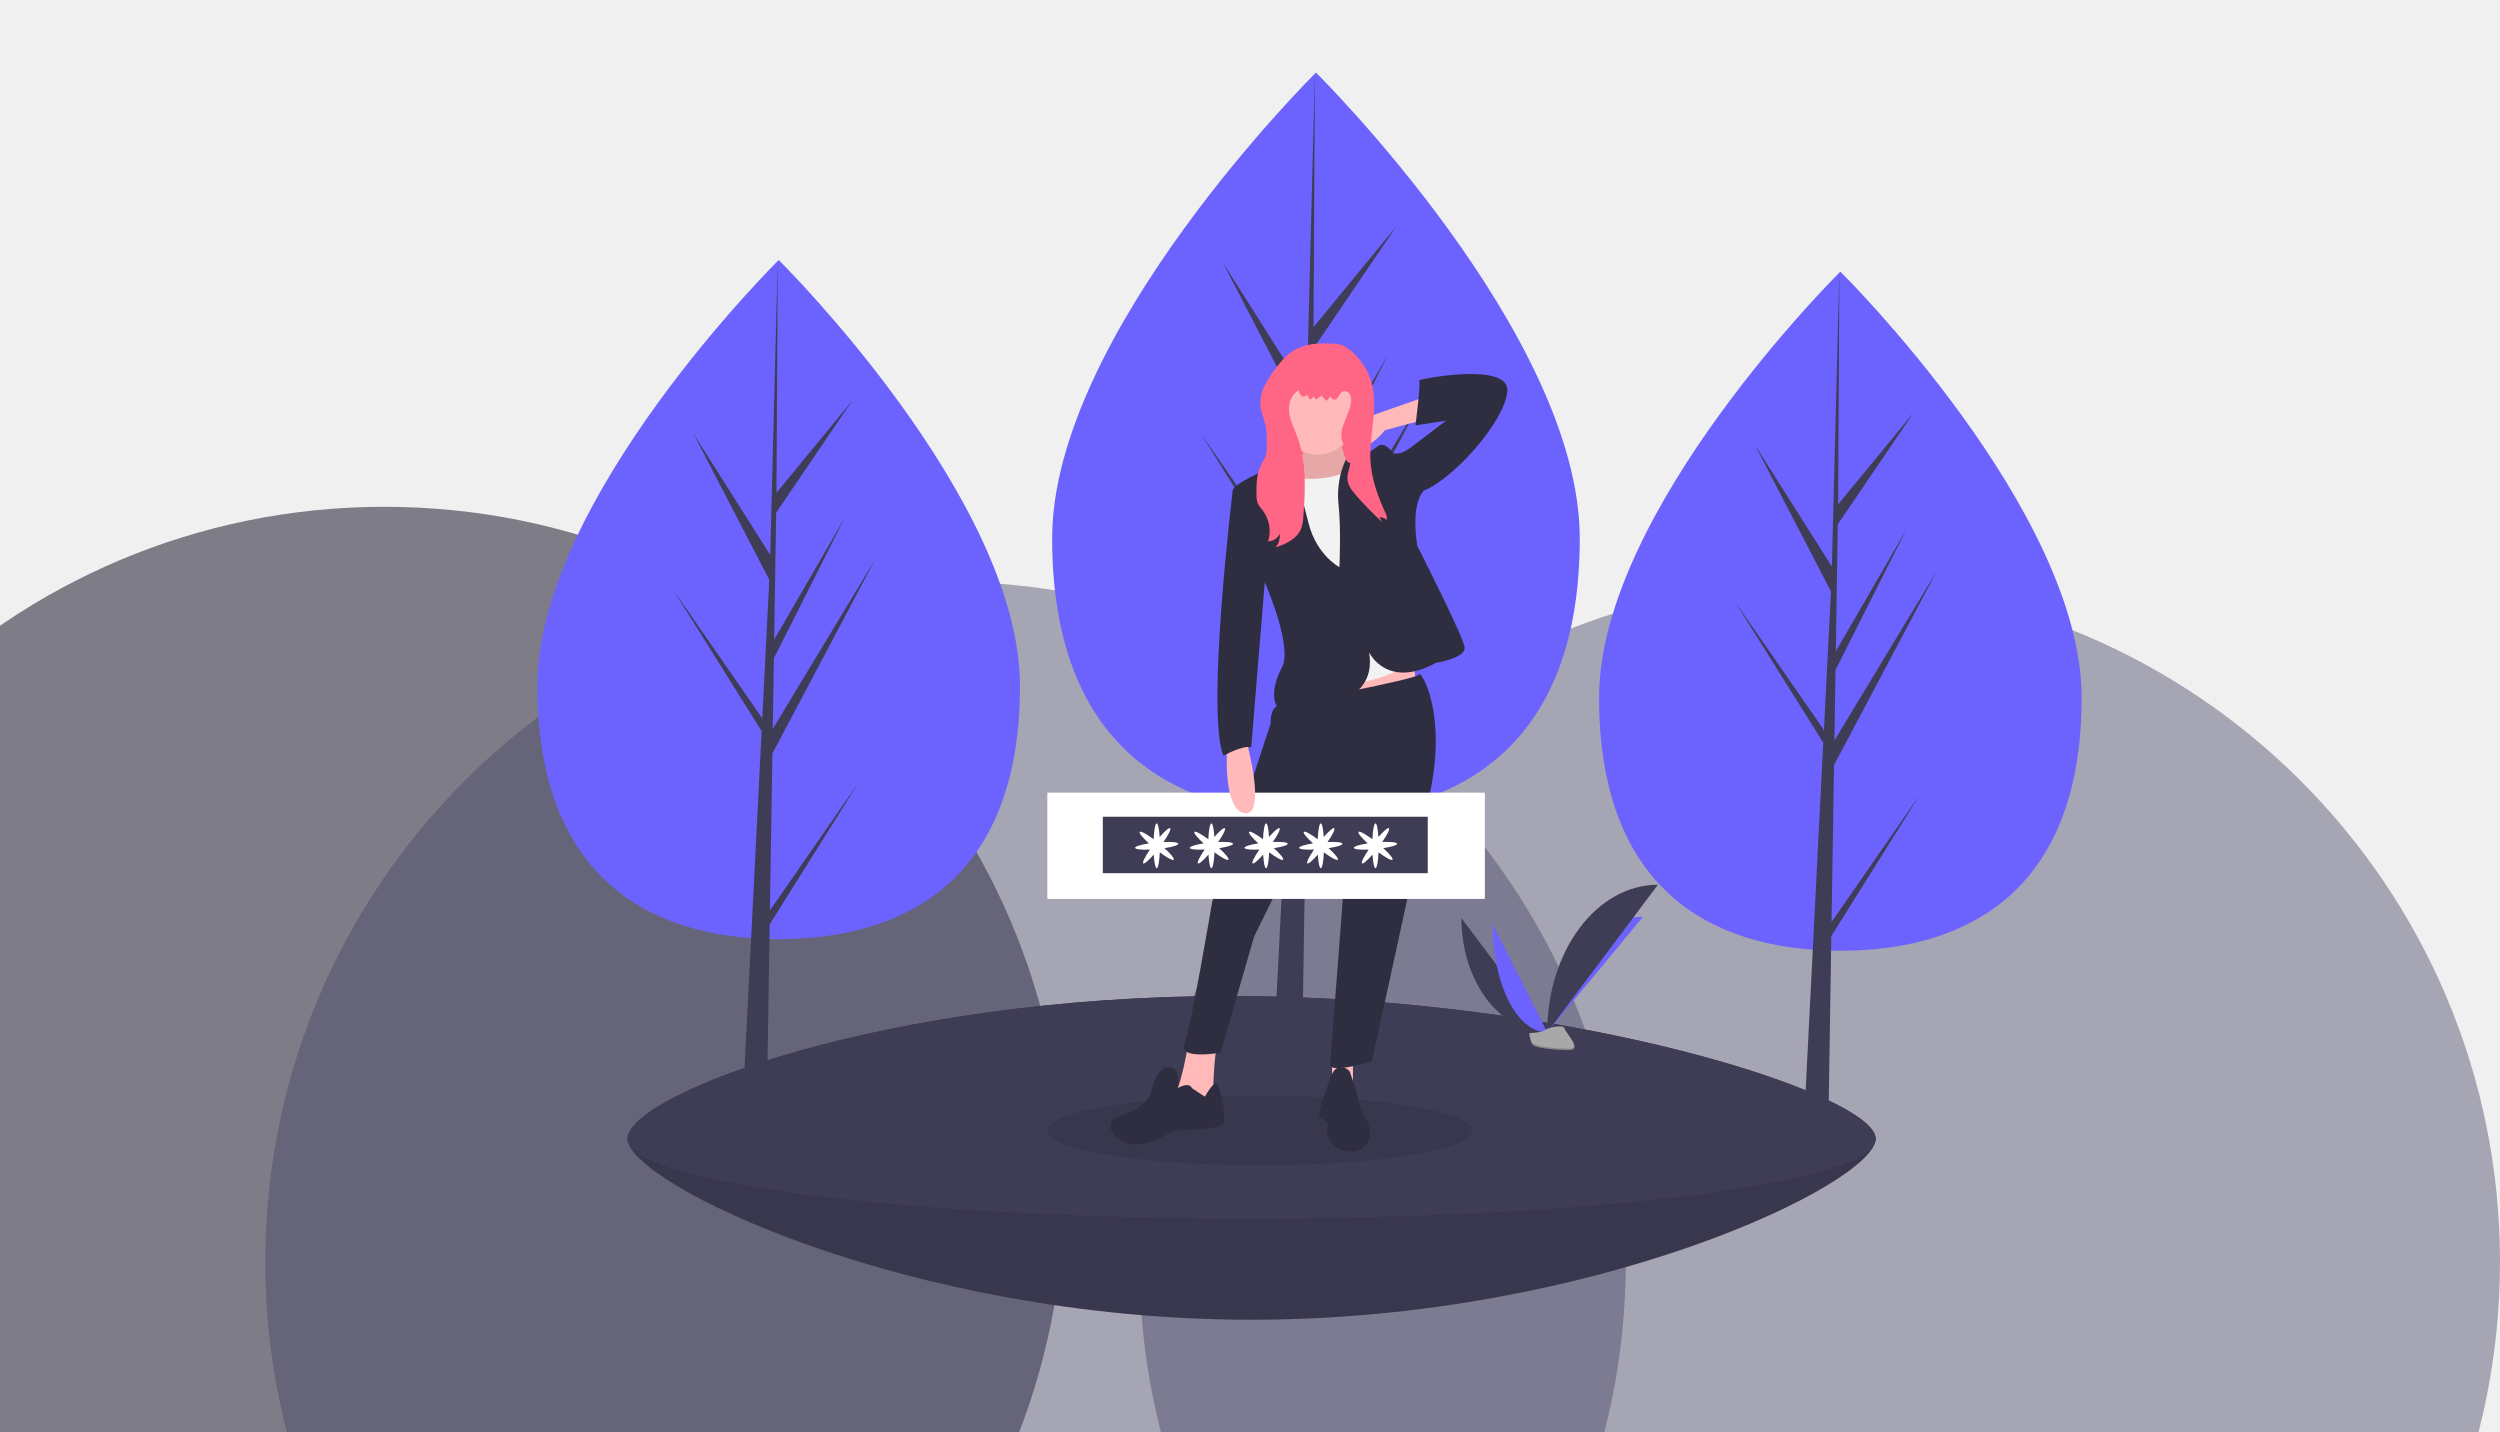
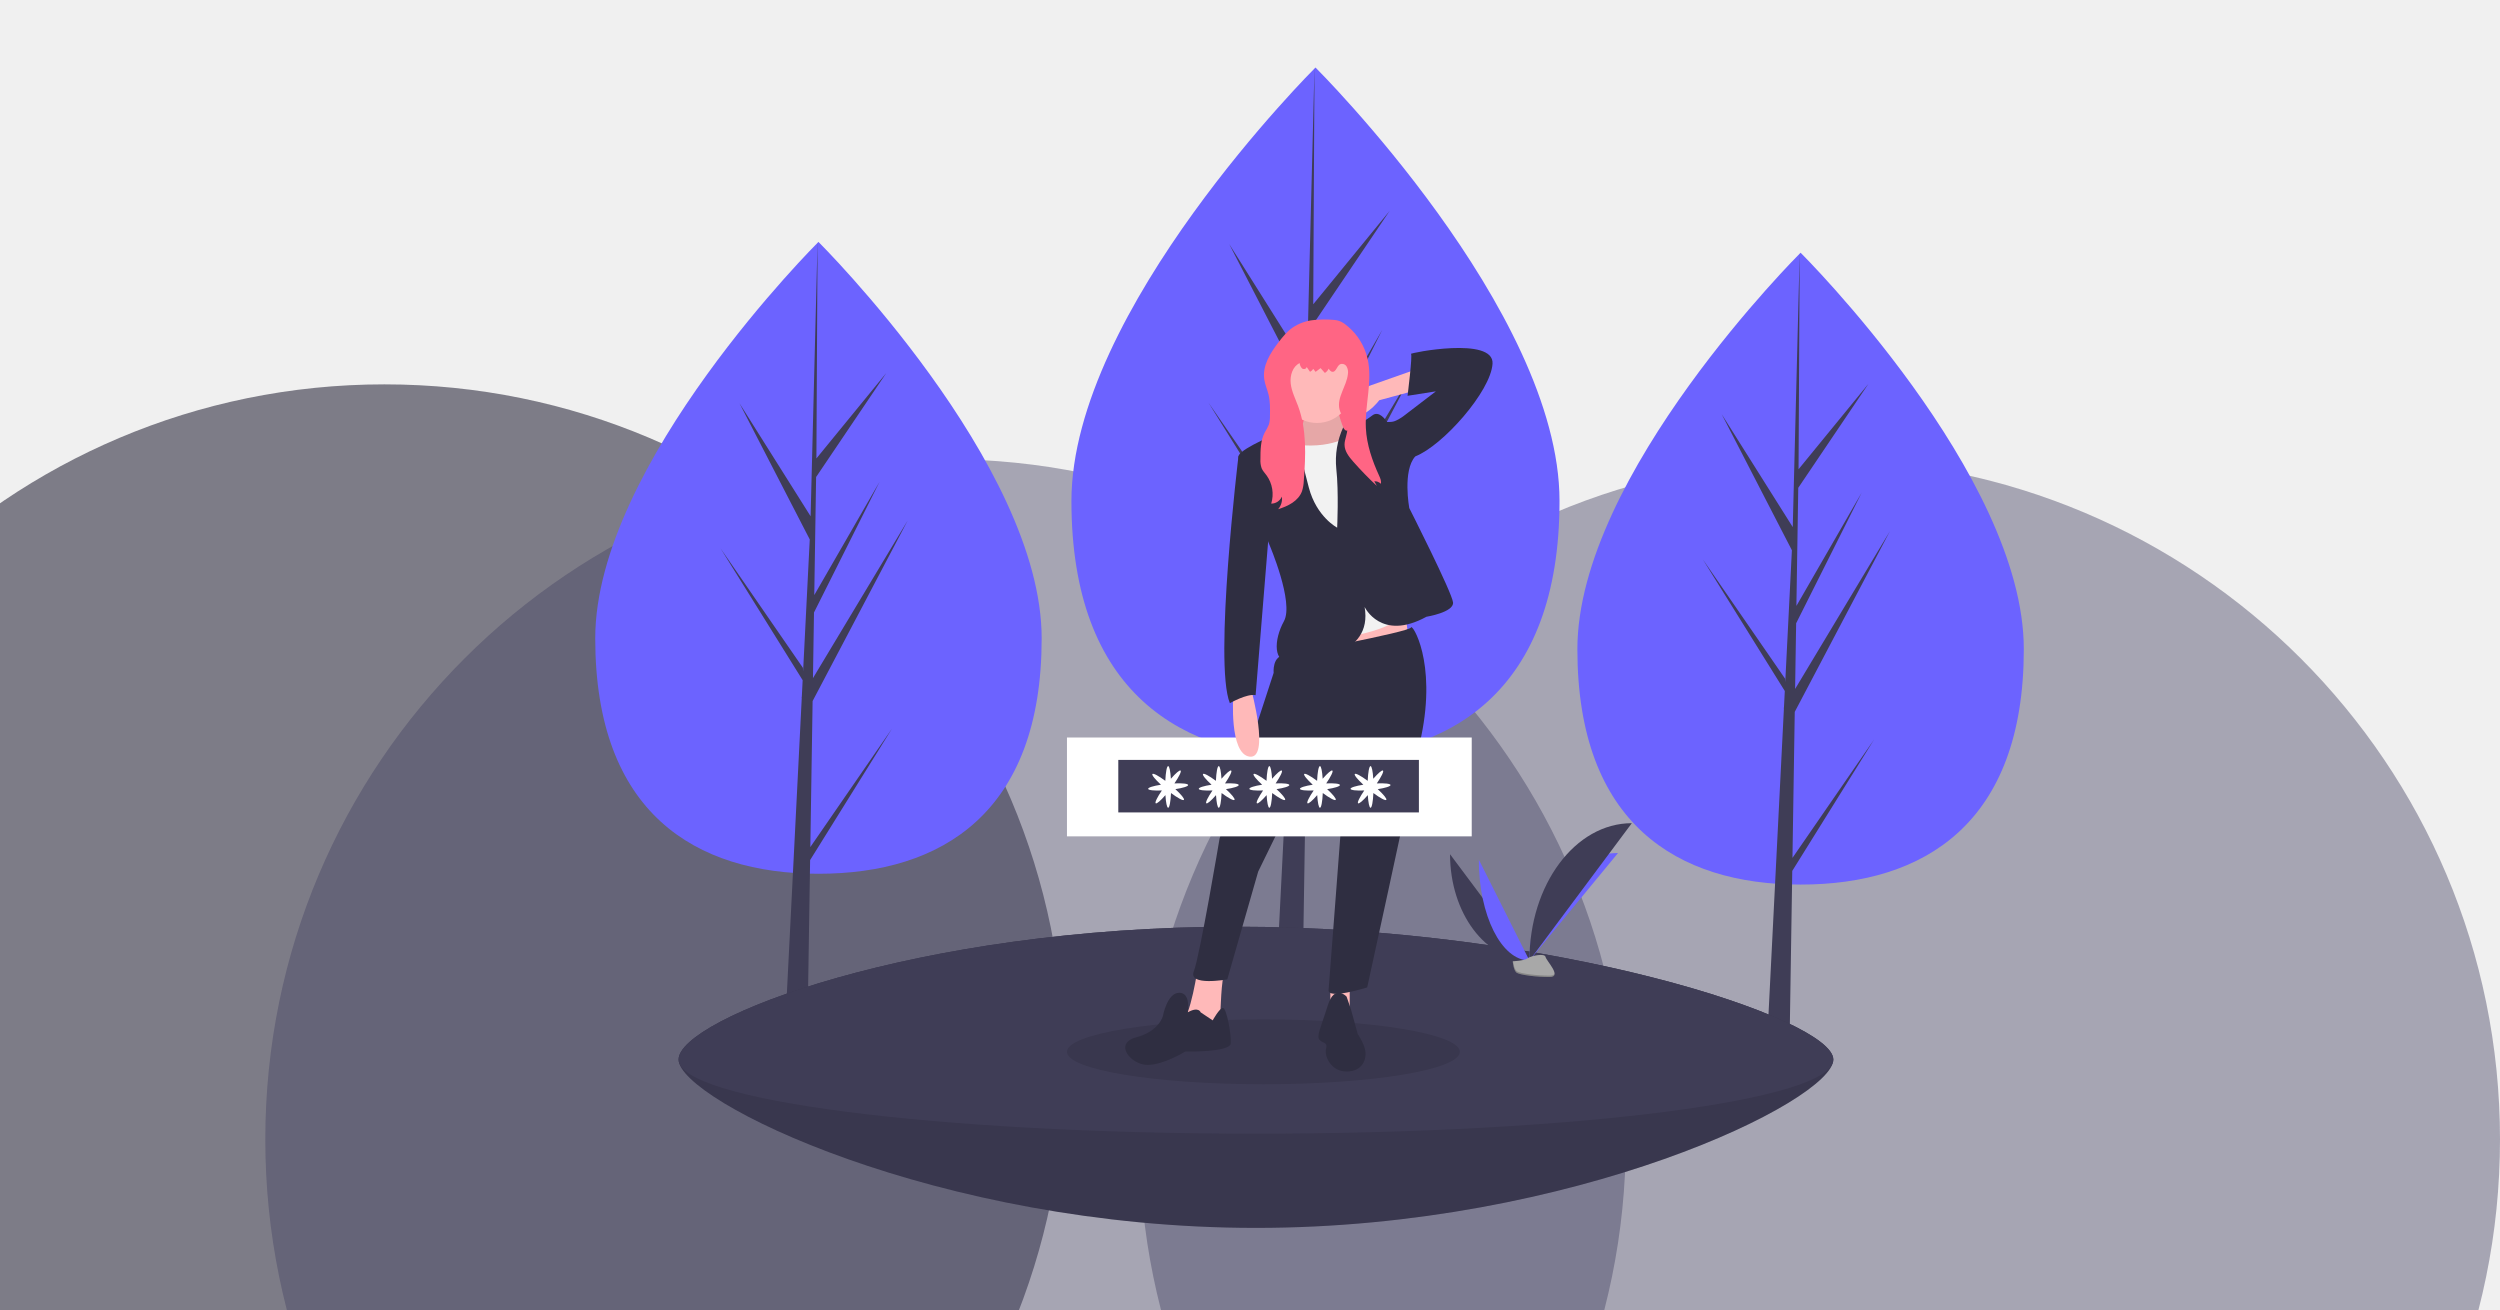
- <svg xmlns="http://www.w3.org/2000/svg" width="735" height="421" viewBox="0 0 735 421" fill="none">
-   <g id="login">
-     <circle id="Ellipse 2" cx="113" cy="349" r="200" fill="#3B394B" fill-opacity="0.63" />
-     <circle id="Ellipse 4" cx="278" cy="371" r="200" fill="#474564" fill-opacity="0.43" />
-     <circle id="Ellipse 5" cx="535" cy="371" r="200" fill="#474564" fill-opacity="0.43" />
+ <svg xmlns="http://www.w3.org/2000/svg" width="735" height="385" viewBox="0 0 735 385" fill="none">
+   <g id="Group 1">
+     <circle id="Ellipse 2" cx="113" cy="313" r="200" fill="#3B394B" fill-opacity="0.63" />
+     <circle id="Ellipse 4" cx="278" cy="335" r="200" fill="#474564" fill-opacity="0.43" />
+     <circle id="Ellipse 5" cx="535" cy="335" r="200" fill="#474564" fill-opacity="0.43" />
    <g id="undraw_my_password_d6kg 1">
-       <path id="Vector" d="M299.875 201.715C299.875 256.85 268.115 276.101 228.937 276.101C189.76 276.101 158 256.85 158 201.715C158 146.58 228.937 76.439 228.937 76.439C228.937 76.439 299.875 146.58 299.875 201.715Z" fill="#6C63FF" />
-       <path id="Vector_2" d="M226.353 267.667L227.08 221.523L257.315 164.438L227.194 214.285L227.52 193.538L248.358 152.237L227.607 188.047L228.194 150.731L250.508 117.85L228.286 144.863L228.653 76.439L226.347 167.02L226.537 163.284L203.85 127.446L226.173 170.457L224.059 212.132L223.996 211.026L197.842 173.312L223.917 214.934L223.652 220.146L223.605 220.224L223.627 220.652L218.264 326.386H225.429L226.289 271.772L252.299 230.252L226.353 267.667Z" fill="#3F3D56" />
-       <path id="Vector_3" d="M612 205.131C612 260.266 580.24 279.517 541.062 279.517C501.885 279.517 470.125 260.266 470.125 205.131C470.125 149.996 541.062 79.856 541.062 79.856C541.062 79.856 612 149.996 612 205.131Z" fill="#6C63FF" />
-       <path id="Vector_4" d="M538.478 271.083L539.205 224.94L569.44 167.855L539.319 217.701L539.645 196.954L560.483 155.653L539.732 191.463L540.319 154.148L562.633 121.267L540.411 148.28L540.778 79.856L538.472 170.437L538.661 166.7L515.975 130.862L538.298 173.873L536.184 215.549L536.121 214.442L509.967 176.728L536.042 218.35L535.777 223.562L535.73 223.64L535.752 224.068L530.389 329.802H537.554L538.414 275.189L564.424 233.669L538.478 271.083Z" fill="#3F3D56" />
-       <path id="Vector_5" d="M464.45 158.305C464.45 218.586 429.726 239.634 386.892 239.634C344.057 239.634 309.333 218.586 309.333 158.305C309.333 98.024 386.892 21.337 386.892 21.337C386.892 21.337 464.45 98.024 464.45 158.305Z" fill="#6C63FF" />
-       <path id="Vector_6" d="M384.066 230.413L384.861 179.963L417.918 117.55L384.985 172.049L385.342 149.365L408.125 104.21L385.437 143.362L386.079 102.563L410.476 66.614L386.18 96.148L386.581 21.338L384.059 120.373L384.267 116.287L359.463 77.105L383.869 124.13L381.558 169.695L381.489 168.485L352.894 127.252L381.403 172.758L381.113 178.456L381.062 178.542L381.085 179.01L375.222 294.613H383.056L383.996 234.902L412.434 189.507L384.066 230.413Z" fill="#3F3D56" />
-       <path id="Vector_7" d="M551.467 334.801C551.467 347.74 469.315 388 367.975 388C266.635 388 184.483 347.74 184.483 334.801C184.483 321.863 260.015 292.828 361.354 292.828C462.694 292.828 551.467 321.863 551.467 334.801Z" fill="#3F3D56" />
-       <path id="Vector_8" opacity="0.1" d="M551.467 334.801C551.467 347.74 469.315 388 367.975 388C266.635 388 184.483 347.74 184.483 334.801C184.483 321.863 260.015 292.828 361.354 292.828C462.694 292.828 551.467 321.863 551.467 334.801Z" fill="black" />
-       <path id="Vector_9" d="M551.467 334.801C551.467 347.74 469.315 358.228 367.975 358.228C266.635 358.228 184.483 347.74 184.483 334.801C184.483 321.863 260.015 292.828 361.354 292.828C462.694 292.828 551.467 321.863 551.467 334.801Z" fill="#3F3D56" />
-       <path id="Vector_10" d="M429.657 269.928C429.657 288.489 440.94 303.508 454.883 303.508Z" fill="#3F3D56" />
-       <path id="Vector_11" d="M454.883 303.508C454.883 284.739 467.473 269.551 483.033 269.551Z" fill="#6C63FF" />
-       <path id="Vector_12" d="M438.797 271.611C438.797 289.241 445.991 303.508 454.883 303.508Z" fill="#6C63FF" />
-       <path id="Vector_13" d="M454.883 303.508C454.883 279.525 469.436 260.119 487.42 260.119Z" fill="#3F3D56" />
-       <path id="Vector_14" d="M449.576 303.745C449.576 303.745 453.153 303.631 454.231 302.839C455.31 302.046 459.734 301.1 460.002 302.371C460.269 303.642 465.378 308.691 461.339 308.724C457.3 308.758 451.955 308.075 450.878 307.399C449.802 306.722 449.576 303.745 449.576 303.745Z" fill="#A8A8A8" />
-       <path id="Vector_15" opacity="0.2" d="M461.411 308.282C457.372 308.316 452.027 307.633 450.951 306.956C450.131 306.441 449.805 304.593 449.695 303.74C449.62 303.743 449.576 303.745 449.576 303.745C449.576 303.745 449.802 306.722 450.878 307.399C451.955 308.075 457.3 308.758 461.339 308.724C462.505 308.715 462.908 308.287 462.886 307.653C462.724 308.036 462.279 308.275 461.411 308.282Z" fill="black" />
-       <path id="Vector_16" opacity="0.1" d="M370.34 342.61C404.816 342.61 432.765 338.021 432.765 332.361C432.765 326.7 404.816 322.112 370.34 322.112C335.863 322.112 307.915 326.7 307.915 332.361C307.915 338.021 335.863 342.61 370.34 342.61Z" fill="black" />
-       <path id="Vector_17" d="M397.769 309.422H391.621V324.064H397.769V309.422Z" fill="#FFB9B9" />
-       <path id="Vector_18" d="M398.242 111.757H374.596V155.683H398.242V111.757Z" fill="#FF6584" />
-       <path id="Vector_19" d="M415.608 194.889L416.426 201.646L394.874 208.403L392.146 196.015L415.608 194.889Z" fill="#FFB9B9" />
-       <path id="Vector_20" d="M383.689 129.853C383.689 129.853 383.144 134.921 382.053 134.921C380.961 134.921 377.142 136.892 377.142 136.892L376.051 142.241L383.689 147.027L396.238 145.62L399.785 139.989L396.238 136.329C396.238 136.329 393.238 129.572 394.329 128.164C395.42 126.756 383.689 129.853 383.689 129.853Z" fill="#FFB9B9" />
-       <path id="Vector_21" opacity="0.1" d="M383.689 129.853C383.689 129.853 383.144 134.921 382.053 134.921C380.961 134.921 377.142 136.892 377.142 136.892L376.051 142.241L383.689 147.027L396.238 145.62L399.785 139.989L396.238 136.329C396.238 136.329 393.238 129.572 394.329 128.164C395.42 126.756 383.689 129.853 383.689 129.853Z" fill="black" />
-       <path id="Vector_22" d="M349.589 305.253C349.589 305.253 347.134 322.145 344.133 323.272C341.132 324.398 355.591 326.368 355.591 326.368L356.682 320.175C356.682 320.175 356.955 308.913 358.046 307.224C359.137 305.534 349.589 305.253 349.589 305.253Z" fill="#FFB9B9" />
-       <path id="Vector_23" d="M377.415 206.995C377.415 206.995 416.971 199.675 417.244 198.268C417.517 196.86 425.428 208.966 420.518 232.616C415.607 256.265 403.331 312.01 403.331 312.01C403.331 312.01 390.782 315.951 391.055 312.855C391.328 309.758 395.42 255.983 395.42 255.983L392.692 233.179L388.054 235.994L368.685 275.41L358.864 309.476C358.864 309.476 346.315 311.728 348.225 306.942C350.135 302.156 356.409 264.993 356.409 264.993L373.596 212.626C373.596 212.626 373.05 206.995 377.415 206.995Z" fill="#2F2E41" />
-       <path id="Vector_24" d="M387.372 133.654C393.7 133.654 398.83 128.36 398.83 121.83C398.83 115.299 393.7 110.005 387.372 110.005C381.044 110.005 375.915 115.299 375.915 121.83C375.915 128.36 381.044 133.654 387.372 133.654Z" fill="#FFB9B9" />
-       <path id="Vector_25" d="M399.239 136.61C399.239 136.61 393.783 141.96 380.961 140.552C368.14 139.144 384.508 170.677 384.508 170.677L389.691 202.491C389.691 202.491 412.607 199.675 413.425 194.326C414.243 188.977 399.239 136.61 399.239 136.61Z" fill="#F2F2F2" />
-       <path id="Vector_26" d="M393.783 166.735C393.783 166.735 387.236 163.357 384.781 154.066C382.325 144.775 380.143 135.203 378.779 135.484C377.627 135.722 366.946 139.974 363.484 142.817C362.846 143.341 362.453 143.818 362.411 144.212C362.138 146.746 372.232 172.084 372.232 172.084C372.232 172.084 380.143 190.385 376.869 196.297C373.596 202.209 373.323 209.811 379.325 209.248C385.326 208.685 405.241 207.559 402.513 191.792C402.513 191.792 407.696 202.772 422.155 194.889C422.155 194.889 430.884 193.481 430.612 190.385C430.339 187.288 416.699 160.541 416.699 160.541C416.699 160.541 414.516 148.717 418.608 144.212L409.333 132.95C409.333 132.95 407.151 129.572 404.968 131.261C402.786 132.95 397.875 135.766 397.057 136.047C396.238 136.329 395.7 135.035 395.7 135.035C393.81 139.115 393.052 143.656 393.51 148.154C394.329 155.474 393.783 166.735 393.783 166.735Z" fill="#2F2E41" />
-       <path id="Vector_27" d="M350.407 319.893C350.407 319.893 349.798 317.922 346.284 319.893C346.284 319.893 347.407 313.699 343.587 313.699C339.768 313.699 338.404 321.019 338.404 321.019C338.404 321.019 337.313 325.805 329.947 327.776C322.581 329.747 328.31 336.504 333.494 336.504C338.677 336.504 345.497 332.281 345.497 332.281C345.497 332.281 359.683 332.562 359.956 329.747C360.228 326.932 358.592 318.485 357.5 318.485C356.409 318.485 354.227 322.427 354.227 322.427L350.407 319.893Z" fill="#2F2E41" />
-       <path id="Vector_28" d="M396.784 314.938C396.784 314.938 392.965 310.715 390.782 317.754C388.6 324.792 386.963 327.608 388.327 328.734C389.691 329.86 390.782 329.297 390.237 331.549C389.691 333.801 391.874 338.588 396.784 338.588C401.694 338.588 403.059 334.928 402.786 332.394C402.513 329.86 400.33 326.763 400.33 326.763L398.148 318.88L396.784 314.938Z" fill="#2F2E41" />
-       <path id="Vector_29" d="M418.335 116.903L403.877 121.97C403.877 121.97 390.782 129.853 396.511 131.543C402.24 133.232 407.151 126.475 407.151 126.475L419.699 123.096L418.335 116.903Z" fill="#FFB9B9" />
-       <path id="Vector_30" d="M379.576 103.544C377.86 104.758 376.493 106.42 375.194 108.098C372.554 111.506 369.967 115.576 370.618 119.888C370.865 121.525 371.57 123.049 371.967 124.655C372.503 126.822 372.467 129.09 372.429 131.326C372.46 132.277 372.346 133.226 372.091 134.139C371.708 135.029 371.259 135.887 370.746 136.704C369.432 139.23 369.4 142.23 369.399 145.097C369.336 146.062 369.463 147.03 369.773 147.943C370.132 148.805 370.8 149.481 371.354 150.225C372.271 151.481 372.884 152.947 373.14 154.498C373.396 156.05 373.287 157.642 372.823 159.141C373.535 159.144 374.234 158.938 374.836 158.546C375.438 158.154 375.92 157.593 376.224 156.928C376.318 157.643 376.259 158.37 376.049 159.058C375.84 159.746 375.485 160.377 375.012 160.907C378.134 159.949 381.482 158.335 382.622 155.185C382.956 154.115 383.145 153.002 383.182 151.878C383.789 143.977 384.135 135.781 381.389 128.38C380.511 126.012 379.315 123.72 379.021 121.202C378.727 118.685 379.627 115.776 381.868 114.736C381.92 115.381 382.197 115.984 382.648 116.433C383.147 116.815 384.069 116.575 384.078 115.934L385.161 117.49C385.576 117.279 385.93 116.96 386.189 116.564L386.931 117.502L388.509 116.317L389.879 117.842C390.407 117.532 390.828 117.06 391.083 116.491C391.377 116.945 391.742 117.445 392.269 117.494C393.419 117.601 393.656 115.719 394.66 115.132C395.031 114.963 395.448 114.937 395.836 115.058C396.224 115.18 396.557 115.441 396.774 115.794C397.188 116.52 397.339 117.375 397.2 118.206C396.785 122.077 393.584 125.61 394.533 129.38C395.067 131.5 396.864 133.199 396.999 135.385C397.108 137.132 396.113 138.784 396.128 140.535C396.146 142.586 397.519 144.328 398.86 145.843C401.246 148.538 403.757 151.107 406.394 153.55L405.579 152.079C405.959 152.048 406.342 152.103 406.7 152.239C407.058 152.374 407.383 152.589 407.653 152.866C407.887 152.021 407.499 151.14 407.133 150.347C404.94 145.594 403.169 140.532 402.905 135.275C402.537 127.967 405.083 120.545 403.469 113.42C402.541 109.43 400.378 105.861 397.308 103.254C395.816 101.986 394.684 101.227 392.751 101.087C390.591 100.894 388.418 100.911 386.261 101.14C383.877 101.374 381.584 102.199 379.576 103.544Z" fill="#FF6584" />
-       <path id="Vector_31" d="M407.151 133.232C407.151 133.232 410.151 133.513 411.515 133.232C412.879 132.95 414.789 131.543 414.789 131.543L425.156 123.66L416.153 125.067C416.153 125.067 417.79 112.116 417.244 111.835C416.699 111.553 443.706 106.204 443.161 114.932C442.615 123.66 427.338 140.833 418.608 144.212L412.879 145.057L407.151 133.232Z" fill="#2F2E41" />
-       <path id="Vector_32" d="M436.548 233.045H307.915V264.281H436.548V233.045Z" fill="white" />
-       <path id="Vector_33" d="M419.759 240.122H324.23V256.716H419.759V240.122Z" fill="#3F3D56" />
-       <path id="Vector_34" d="M346.43 248.055C346.392 247.629 344.568 247.44 342.066 247.546C343.516 245.439 344.356 243.758 344.031 243.493C343.724 243.243 342.47 244.323 340.943 246.078C340.799 243.724 340.464 242.074 340.073 242.074C339.647 242.074 339.287 244.037 339.168 246.736C337.044 245.159 335.328 244.233 335.063 244.578C334.811 244.908 335.96 246.299 337.785 247.963C335.376 248.332 333.678 248.853 333.716 249.271C333.754 249.697 335.578 249.886 338.08 249.779C336.63 251.887 335.79 253.568 336.115 253.833C336.421 254.083 337.676 253.002 339.203 251.248C339.347 253.602 339.682 255.252 340.073 255.252C340.499 255.252 340.859 253.288 340.977 250.59C343.102 252.167 344.818 253.093 345.082 252.748C345.335 252.418 344.186 251.027 342.36 249.363C344.77 248.994 346.468 248.473 346.43 248.055Z" fill="white" />
-       <path id="Vector_35" d="M362.509 248.055C362.471 247.629 360.647 247.44 358.145 247.546C359.595 245.439 360.435 243.758 360.11 243.493C359.803 243.243 358.549 244.323 357.022 246.078C356.878 243.724 356.543 242.074 356.152 242.074C355.726 242.074 355.366 244.037 355.248 246.736C353.123 245.159 351.407 244.233 351.143 244.578C350.89 244.908 352.039 246.299 353.865 247.963C351.455 248.332 349.757 248.853 349.795 249.271C349.833 249.697 351.657 249.886 354.159 249.779C352.709 251.887 351.869 253.568 352.194 253.833C352.501 254.083 353.755 253.002 355.282 251.248C355.426 253.602 355.761 255.252 356.152 255.252C356.578 255.252 356.938 253.288 357.057 250.59C359.181 252.167 360.897 253.093 361.162 252.748C361.414 252.418 360.265 251.027 358.44 249.363C360.849 248.994 362.547 248.473 362.509 248.055Z" fill="white" />
-       <path id="Vector_36" d="M378.588 248.055C378.55 247.629 376.727 247.44 374.224 247.546C375.674 245.439 376.514 243.758 376.189 243.493C375.883 243.243 374.628 244.323 373.101 246.078C372.957 243.724 372.622 242.074 372.231 242.074C371.805 242.074 371.445 244.037 371.327 246.736C369.202 245.159 367.486 244.233 367.222 244.578C366.97 244.908 368.118 246.299 369.944 247.963C367.534 248.332 365.837 248.853 365.874 249.271C365.912 249.697 367.736 249.886 370.238 249.779C368.788 251.887 367.948 253.568 368.273 253.833C368.58 254.083 369.834 253.002 371.361 251.248C371.506 253.602 371.841 255.252 372.231 255.252C372.657 255.252 373.017 253.288 373.136 250.59C375.261 252.167 376.977 253.093 377.241 252.748C377.493 252.418 376.344 251.027 374.519 249.363C376.928 248.994 378.626 248.473 378.588 248.055Z" fill="white" />
-       <path id="Vector_37" d="M394.668 248.055C394.629 247.629 392.806 247.44 390.304 247.546C391.753 245.439 392.593 243.758 392.268 243.493C391.962 243.243 390.708 244.323 389.181 246.078C389.036 243.724 388.701 242.074 388.31 242.074C387.884 242.074 387.524 244.037 387.406 246.736C385.281 245.159 383.565 244.233 383.301 244.578C383.049 244.908 384.197 246.299 386.023 247.963C383.613 248.332 381.916 248.853 381.953 249.271C381.992 249.697 383.815 249.886 386.317 249.779C384.867 251.887 384.028 253.568 384.353 253.833C384.659 254.083 385.913 253.002 387.44 251.248C387.585 253.602 387.92 255.252 388.31 255.252C388.736 255.252 389.097 253.288 389.215 250.59C391.34 252.167 393.056 253.093 393.32 252.748C393.572 252.418 392.424 251.027 390.598 249.363C393.008 248.994 394.705 248.473 394.668 248.055Z" fill="white" />
-       <path id="Vector_38" d="M410.747 248.055C410.709 247.629 408.885 247.44 406.383 247.546C407.833 245.439 408.672 243.758 408.348 243.493C408.041 243.243 406.787 244.323 405.26 246.078C405.115 243.724 404.78 242.074 404.39 242.074C403.964 242.074 403.603 244.037 403.485 246.736C401.36 245.159 399.644 244.233 399.38 244.578C399.128 244.908 400.276 246.299 402.102 247.963C399.693 248.332 397.995 248.853 398.032 249.271C398.071 249.697 399.894 249.886 402.397 249.779C400.947 251.887 400.107 253.568 400.432 253.833C400.738 254.083 401.992 253.002 403.52 251.248C403.664 253.602 403.999 255.252 404.39 255.252C404.816 255.252 405.176 253.288 405.294 250.59C407.419 252.167 409.135 253.093 409.399 252.748C409.651 252.418 408.503 251.027 406.677 249.363C409.087 248.994 410.784 248.473 410.747 248.055Z" fill="white" />
-       <path id="Vector_39" d="M360.774 219.665C360.774 219.665 359.41 238.246 365.957 239.091C372.504 239.936 366.503 217.975 366.503 217.975L360.774 219.665Z" fill="#FFB9B9" />
-       <path id="Vector_40" d="M364.32 143.649L362.411 144.212C362.411 144.212 354.499 209.529 359.683 222.199C359.683 222.199 365.139 219.102 367.867 219.665L372.232 166.454L364.32 143.649Z" fill="#2F2E41" />
+       <path id="Vector" d="M306.25 187.678C306.25 238.976 276.869 256.888 240.625 256.888C204.381 256.888 175 238.976 175 187.678C175 136.379 240.625 71.12 240.625 71.12C240.625 71.12 306.25 136.379 306.25 187.678Z" fill="#6C63FF" />
+       <path id="Vector_2" d="M238.235 249.04L238.907 206.108L266.878 152.995L239.012 199.373L239.314 180.07L258.591 141.643L239.394 174.961L239.937 140.242L260.58 109.649L240.023 134.782L240.362 71.12L238.228 155.398L238.404 151.921L217.416 118.577L238.067 158.595L236.112 197.37L236.054 196.341L211.859 161.251L235.98 199.977L235.736 204.826L235.692 204.899L235.712 205.297L230.751 303.674H237.379L238.175 252.86L262.237 214.23L238.235 249.04Z" fill="#3F3D56" />
+       <path id="Vector_3" d="M595 190.856C595 242.155 565.619 260.066 529.375 260.066C493.131 260.066 463.75 242.155 463.75 190.856C463.75 139.558 529.375 74.299 529.375 74.299C529.375 74.299 595 139.558 595 190.856Z" fill="#6C63FF" />
+       <path id="Vector_4" d="M526.984 252.219L527.656 209.287L555.628 156.174L527.762 202.552L528.064 183.248L547.341 144.822L528.144 178.14L528.687 143.421L549.33 112.828L528.773 137.961L529.112 74.299L526.978 158.576L527.154 155.1L506.166 121.756L526.817 161.774L524.862 200.549L524.804 199.52L500.608 164.43L524.73 203.156L524.485 208.005L524.442 208.078L524.462 208.476L519.501 306.852H526.129L526.925 256.039L550.987 217.408L526.984 252.219Z" fill="#3F3D56" />
+       <path id="Vector_5" d="M458.5 147.289C458.5 203.375 426.376 222.959 386.75 222.959C347.124 222.959 315 203.375 315 147.289C315 91.203 386.75 19.853 386.75 19.853C386.75 19.853 458.5 91.203 458.5 147.289Z" fill="#6C63FF" />
+       <path id="Vector_6" d="M384.136 214.379L384.871 167.44L415.453 109.37L384.986 160.077L385.317 138.971L406.393 96.958L385.404 133.386L385.998 95.426L408.568 61.978L386.092 89.457L386.463 19.853L384.13 111.996L384.321 108.195L361.375 71.739L383.954 115.492L381.815 157.887L381.752 156.761L355.299 118.397L381.672 160.736L381.404 166.038L381.357 166.118L381.378 166.553L375.954 274.111H383.201L384.071 218.555L410.379 176.319L384.136 214.379Z" fill="#3F3D56" />
+       <path id="Vector_7" d="M539 311.503C539 323.541 463 361 369.25 361C275.5 361 199.5 323.541 199.5 311.503C199.5 299.465 269.375 272.451 363.125 272.451C456.875 272.451 539 299.465 539 311.503Z" fill="#3F3D56" />
+       <path id="Vector_8" opacity="0.1" d="M539 311.503C539 323.541 463 361 369.25 361C275.5 361 199.5 323.541 199.5 311.503C199.5 299.465 269.375 272.451 363.125 272.451C456.875 272.451 539 299.465 539 311.503Z" fill="black" />
+       <path id="Vector_9" d="M539 311.503C539 323.541 463 333.3 369.25 333.3C275.5 333.3 199.5 323.541 199.5 311.503C199.5 299.465 269.375 272.451 363.125 272.451C456.875 272.451 539 299.465 539 311.503Z" fill="#3F3D56" />
+       <path id="Vector_10" d="M426.313 251.145C426.313 268.414 436.75 282.387 449.649 282.387Z" fill="#3F3D56" />
+       <path id="Vector_11" d="M449.649 282.387C449.649 264.924 461.297 250.794 475.691 250.794Z" fill="#6C63FF" />
+       <path id="Vector_12" d="M434.768 252.71C434.768 269.114 441.424 282.387 449.649 282.387Z" fill="#6C63FF" />
+       <path id="Vector_13" d="M449.649 282.387C449.649 260.074 463.112 242.018 479.75 242.018Z" fill="#3F3D56" />
+       <path id="Vector_14" d="M444.74 282.608C444.74 282.608 448.049 282.502 449.047 281.765C450.044 281.028 454.138 280.147 454.385 281.33C454.632 282.512 459.359 287.21 455.622 287.241C451.886 287.272 446.94 286.637 445.945 286.007C444.949 285.378 444.74 282.608 444.74 282.608Z" fill="#A8A8A8" />
+       <path id="Vector_15" opacity="0.2" d="M455.689 286.829C451.952 286.861 447.007 286.225 446.012 285.596C445.253 285.117 444.951 283.397 444.85 282.603C444.78 282.606 444.74 282.608 444.74 282.608C444.74 282.608 444.949 285.378 445.945 286.007C446.94 286.637 451.886 287.272 455.622 287.241C456.701 287.232 457.073 286.834 457.053 286.244C456.903 286.6 456.492 286.823 455.689 286.829Z" fill="black" />
+       <path id="Vector_16" opacity="0.1" d="M371.438 318.769C403.332 318.769 429.188 314.499 429.188 309.233C429.188 303.966 403.332 299.697 371.438 299.697C339.543 299.697 313.688 303.966 313.688 309.233C313.688 314.499 339.543 318.769 371.438 318.769Z" fill="black" />
+       <path id="Vector_17" d="M396.812 287.89H391.125V301.513H396.812V287.89Z" fill="#FFB9B9" />
+       <path id="Vector_18" d="M397.25 103.98H375.375V144.849H397.25V103.98Z" fill="#FF6584" />
+       <path id="Vector_19" d="M413.315 181.327L414.072 187.614L394.135 193.901L391.611 182.375L413.315 181.327Z" fill="#FFB9B9" />
+       <path id="Vector_20" d="M383.788 120.817C383.788 120.817 383.283 125.532 382.273 125.532C381.264 125.532 377.731 127.366 377.731 127.366L376.721 132.343L383.788 136.796L395.397 135.486L398.678 130.247L395.397 126.842C395.397 126.842 392.621 120.555 393.63 119.246C394.64 117.936 383.788 120.817 383.788 120.817Z" fill="#FFB9B9" />
+       <path id="Vector_21" opacity="0.1" d="M383.788 120.817C383.788 120.817 383.283 125.532 382.273 125.532C381.264 125.532 377.731 127.366 377.731 127.366L376.721 132.343L383.788 136.796L395.397 135.486L398.678 130.247L395.397 126.842C395.397 126.842 392.621 120.555 393.63 119.246C394.64 117.936 383.788 120.817 383.788 120.817Z" fill="black" />
+       <path id="Vector_22" d="M352.241 284.011C352.241 284.011 349.969 299.728 347.193 300.776C344.417 301.824 357.793 303.657 357.793 303.657L358.803 297.894C358.803 297.894 359.055 287.416 360.064 285.845C361.074 284.273 352.241 284.011 352.241 284.011Z" fill="#FFB9B9" />
+       <path id="Vector_23" d="M377.983 192.591C377.983 192.591 414.577 185.78 414.829 184.471C415.082 183.161 422.401 194.425 417.858 216.428C413.315 238.432 401.958 290.298 401.958 290.298C401.958 290.298 390.349 293.965 390.602 291.084C390.854 288.202 394.64 238.17 394.64 238.17L392.116 216.952L387.826 219.572L369.907 256.245L360.822 287.94C360.822 287.94 349.212 290.036 350.979 285.583C352.746 281.13 358.55 246.552 358.55 246.552L374.45 197.83C374.45 197.83 373.945 192.591 377.983 192.591Z" fill="#2F2E41" />
+       <path id="Vector_24" d="M387.195 124.354C393.049 124.354 397.794 119.428 397.794 113.352C397.794 107.276 393.049 102.35 387.195 102.35C381.341 102.35 376.595 107.276 376.595 113.352C376.595 119.428 381.341 124.354 387.195 124.354Z" fill="#FFB9B9" />
+       <path id="Vector_25" d="M398.173 127.104C398.173 127.104 393.125 132.081 381.264 130.771C369.402 129.461 384.545 158.8 384.545 158.8L389.34 188.4C389.34 188.4 410.539 185.78 411.296 180.803C412.053 175.826 398.173 127.104 398.173 127.104Z" fill="#F2F2F2" />
+       <path id="Vector_26" d="M393.125 155.132C393.125 155.132 387.068 151.989 384.797 143.345C382.526 134.701 380.507 125.794 379.245 126.056C378.179 126.277 368.298 130.233 365.096 132.879C364.505 133.366 364.142 133.81 364.102 134.177C363.85 136.534 373.188 160.11 373.188 160.11C373.188 160.11 380.507 177.136 377.478 182.637C374.45 188.138 374.197 195.211 379.75 194.687C385.302 194.163 403.725 193.115 401.201 178.446C401.201 178.446 405.996 188.662 419.372 181.327C419.372 181.327 427.448 180.018 427.196 177.136C426.943 174.255 414.325 149.37 414.325 149.37C414.325 149.37 412.306 138.368 416.091 134.177L407.511 123.699C407.511 123.699 405.492 120.555 403.473 122.127C401.454 123.699 396.911 126.318 396.154 126.58C395.397 126.842 394.899 125.639 394.899 125.639C393.15 129.435 392.449 133.659 392.873 137.844C393.63 144.655 393.125 155.132 393.125 155.132Z" fill="#2F2E41" />
+       <path id="Vector_27" d="M352.998 297.632C352.998 297.632 352.435 295.799 349.183 297.632C349.183 297.632 350.222 291.87 346.689 291.87C343.155 291.87 341.894 298.68 341.894 298.68C341.894 298.68 340.884 303.133 334.07 304.967C327.256 306.801 332.556 313.087 337.351 313.087C342.146 313.087 348.455 309.158 348.455 309.158C348.455 309.158 361.579 309.42 361.831 306.801C362.083 304.181 360.569 296.323 359.56 296.323C358.55 296.323 356.531 299.99 356.531 299.99L352.998 297.632Z" fill="#2F2E41" />
+       <path id="Vector_28" d="M395.901 293.023C395.901 293.023 392.368 289.093 390.349 295.642C388.33 302.191 386.816 304.81 388.078 305.858C389.34 306.906 390.349 306.382 389.844 308.477C389.34 310.573 391.359 315.026 395.901 315.026C400.444 315.026 401.706 311.621 401.454 309.263C401.201 306.906 399.182 304.024 399.182 304.024L397.163 296.69L395.901 293.023Z" fill="#2F2E41" />
+       <path id="Vector_29" d="M415.839 108.768L402.463 113.483C402.463 113.483 390.349 120.817 395.649 122.389C400.949 123.961 405.492 117.674 405.492 117.674L417.101 114.53L415.839 108.768Z" fill="#FFB9B9" />
+       <path id="Vector_30" d="M379.983 96.339C378.395 97.468 377.13 99.015 375.928 100.575C373.486 103.746 371.093 107.533 371.695 111.545C371.923 113.069 372.576 114.486 372.943 115.981C373.439 117.997 373.406 120.107 373.37 122.188C373.4 123.072 373.294 123.955 373.057 124.805C372.704 125.633 372.288 126.431 371.814 127.191C370.598 129.541 370.568 132.333 370.567 135C370.509 135.898 370.627 136.799 370.913 137.648C371.245 138.45 371.863 139.079 372.376 139.771C373.225 140.94 373.791 142.304 374.028 143.747C374.265 145.191 374.164 146.672 373.735 148.067C374.394 148.07 375.04 147.878 375.597 147.513C376.154 147.148 376.6 146.626 376.881 146.008C376.968 146.673 376.913 147.349 376.719 147.989C376.526 148.629 376.198 149.217 375.76 149.71C378.649 148.819 381.746 147.316 382.8 144.386C383.109 143.39 383.284 142.355 383.318 141.309C383.879 133.958 384.2 126.333 381.66 119.446C380.847 117.243 379.741 115.11 379.469 112.768C379.196 110.426 380.029 107.719 382.102 106.752C382.15 107.352 382.407 107.913 382.824 108.331C383.286 108.686 384.139 108.463 384.147 107.867L385.149 109.314C385.533 109.118 385.861 108.821 386.1 108.453L386.786 109.325L388.246 108.223L389.514 109.642C390.002 109.353 390.391 108.914 390.627 108.384C390.9 108.807 391.237 109.272 391.725 109.318C392.788 109.418 393.008 107.667 393.936 107.12C394.279 106.963 394.666 106.939 395.025 107.052C395.383 107.164 395.691 107.407 395.893 107.736C396.276 108.412 396.415 109.207 396.286 109.98C395.902 113.582 392.941 116.869 393.819 120.376C394.313 122.349 395.975 123.93 396.101 125.964C396.201 127.589 395.281 129.127 395.295 130.755C395.311 132.664 396.582 134.285 397.822 135.694C400.029 138.202 402.352 140.592 404.791 142.865L404.038 141.496C404.39 141.468 404.743 141.518 405.074 141.645C405.406 141.771 405.707 141.97 405.957 142.229C406.173 141.442 405.814 140.623 405.475 139.884C403.446 135.462 401.808 130.753 401.564 125.862C401.224 119.062 403.579 112.157 402.086 105.527C401.228 101.815 399.227 98.494 396.386 96.069C395.006 94.889 393.959 94.183 392.171 94.053C390.172 93.873 388.162 93.889 386.166 94.102C383.962 94.32 381.84 95.087 379.983 96.339Z" fill="#FF6584" />
+       <path id="Vector_31" d="M405.492 123.961C405.492 123.961 408.268 124.223 409.53 123.961C410.792 123.699 412.558 122.389 412.558 122.389L422.148 115.054L413.82 116.364C413.82 116.364 415.334 104.314 414.829 104.053C414.325 103.791 439.31 98.814 438.805 106.934C438.3 115.054 424.167 131.033 416.091 134.177L410.792 134.962L405.492 123.961Z" fill="#2F2E41" />
+       <path id="Vector_32" d="M432.688 216.828H313.688V245.89H432.688V216.828Z" fill="white" />
+       <path id="Vector_33" d="M417.156 223.412H328.781V238.852H417.156V223.412Z" fill="#3F3D56" />
+       <path id="Vector_34" d="M349.319 230.793C349.283 230.397 347.596 230.221 345.281 230.32C346.623 228.36 347.4 226.795 347.099 226.549C346.815 226.316 345.655 227.322 344.242 228.954C344.109 226.764 343.799 225.229 343.438 225.229C343.043 225.229 342.71 227.055 342.601 229.566C340.635 228.099 339.048 227.238 338.803 227.559C338.57 227.865 339.632 229.16 341.321 230.708C339.092 231.051 337.522 231.536 337.556 231.925C337.592 232.321 339.279 232.497 341.594 232.398C340.252 234.358 339.475 235.923 339.776 236.169C340.06 236.402 341.22 235.397 342.633 233.764C342.766 235.954 343.076 237.489 343.438 237.489C343.832 237.489 344.165 235.663 344.274 233.152C346.24 234.619 347.827 235.481 348.072 235.16C348.305 234.853 347.243 233.559 345.554 232.01C347.783 231.667 349.353 231.182 349.319 230.793Z" fill="white" />
+       <path id="Vector_35" d="M364.194 230.793C364.158 230.397 362.471 230.221 360.156 230.32C361.498 228.36 362.275 226.795 361.974 226.549C361.69 226.316 360.53 227.322 359.117 228.954C358.984 226.764 358.674 225.229 358.312 225.229C357.918 225.229 357.585 227.055 357.476 229.566C355.51 228.099 353.923 227.238 353.678 227.559C353.445 227.865 354.507 229.16 356.196 230.708C353.967 231.051 352.397 231.536 352.431 231.925C352.467 232.321 354.154 232.497 356.469 232.398C355.127 234.358 354.35 235.923 354.651 236.169C354.935 236.402 356.095 235.397 357.508 233.764C357.641 235.954 357.951 237.489 358.312 237.489C358.707 237.489 359.04 235.663 359.149 233.152C361.115 234.619 362.702 235.481 362.947 235.16C363.18 234.853 362.118 233.559 360.429 232.01C362.658 231.667 364.228 231.182 364.194 230.793Z" fill="white" />
+       <path id="Vector_36" d="M379.069 230.793C379.033 230.397 377.346 230.221 375.031 230.32C376.373 228.36 377.15 226.795 376.849 226.549C376.565 226.316 375.405 227.322 373.992 228.954C373.859 226.764 373.549 225.229 373.188 225.229C372.793 225.229 372.46 227.055 372.351 229.566C370.385 228.099 368.798 227.238 368.553 227.559C368.32 227.865 369.382 229.16 371.071 230.708C368.842 231.051 367.272 231.536 367.306 231.925C367.342 232.321 369.029 232.497 371.344 232.398C370.002 234.358 369.225 235.923 369.526 236.169C369.81 236.402 370.97 235.397 372.383 233.764C372.516 235.954 372.826 237.489 373.188 237.489C373.582 237.489 373.915 235.663 374.024 233.152C375.99 234.619 377.577 235.481 377.822 235.16C378.055 234.853 376.993 233.559 375.304 232.01C377.533 231.667 379.103 231.182 379.069 230.793Z" fill="white" />
+       <path id="Vector_37" d="M393.944 230.793C393.908 230.397 392.221 230.221 389.906 230.32C391.248 228.36 392.025 226.795 391.724 226.549C391.44 226.316 390.28 227.322 388.867 228.954C388.734 226.764 388.424 225.229 388.063 225.229C387.668 225.229 387.335 227.055 387.226 229.566C385.26 228.099 383.673 227.238 383.428 227.559C383.195 227.865 384.257 229.16 385.946 230.708C383.717 231.051 382.147 231.536 382.181 231.925C382.217 232.321 383.904 232.497 386.219 232.398C384.877 234.358 384.1 235.923 384.401 236.169C384.685 236.402 385.845 235.397 387.258 233.764C387.391 235.954 387.701 237.489 388.063 237.489C388.457 237.489 388.79 235.663 388.899 233.152C390.865 234.619 392.452 235.481 392.697 235.16C392.93 234.853 391.868 233.559 390.179 232.01C392.408 231.667 393.978 231.182 393.944 230.793Z" fill="white" />
+       <path id="Vector_38" d="M408.819 230.793C408.783 230.397 407.096 230.221 404.781 230.32C406.123 228.36 406.9 226.795 406.599 226.549C406.315 226.316 405.155 227.322 403.742 228.954C403.609 226.764 403.299 225.229 402.938 225.229C402.543 225.229 402.21 227.055 402.101 229.566C400.135 228.099 398.548 227.238 398.303 227.559C398.07 227.865 399.132 229.16 400.821 230.708C398.592 231.051 397.022 231.536 397.056 231.925C397.092 232.321 398.779 232.497 401.094 232.398C399.752 234.358 398.975 235.923 399.276 236.169C399.56 236.402 400.72 235.397 402.133 233.764C402.266 235.954 402.576 237.489 402.938 237.489C403.332 237.489 403.665 235.663 403.774 233.152C405.74 234.619 407.327 235.481 407.572 235.16C407.805 234.853 406.743 233.559 405.054 232.01C407.283 231.667 408.853 231.182 408.819 230.793Z" fill="white" />
+       <path id="Vector_39" d="M362.588 204.379C362.588 204.379 361.326 221.667 367.383 222.453C373.44 223.239 367.888 202.807 367.888 202.807L362.588 204.379Z" fill="#FFB9B9" />
+       <path id="Vector_40" d="M365.869 133.653L364.102 134.177C364.102 134.177 356.784 194.949 361.579 206.736C361.579 206.736 366.626 203.855 369.15 204.379L373.188 154.871L365.869 133.653Z" fill="#2F2E41" />
    </g>
  </g>
</svg>
